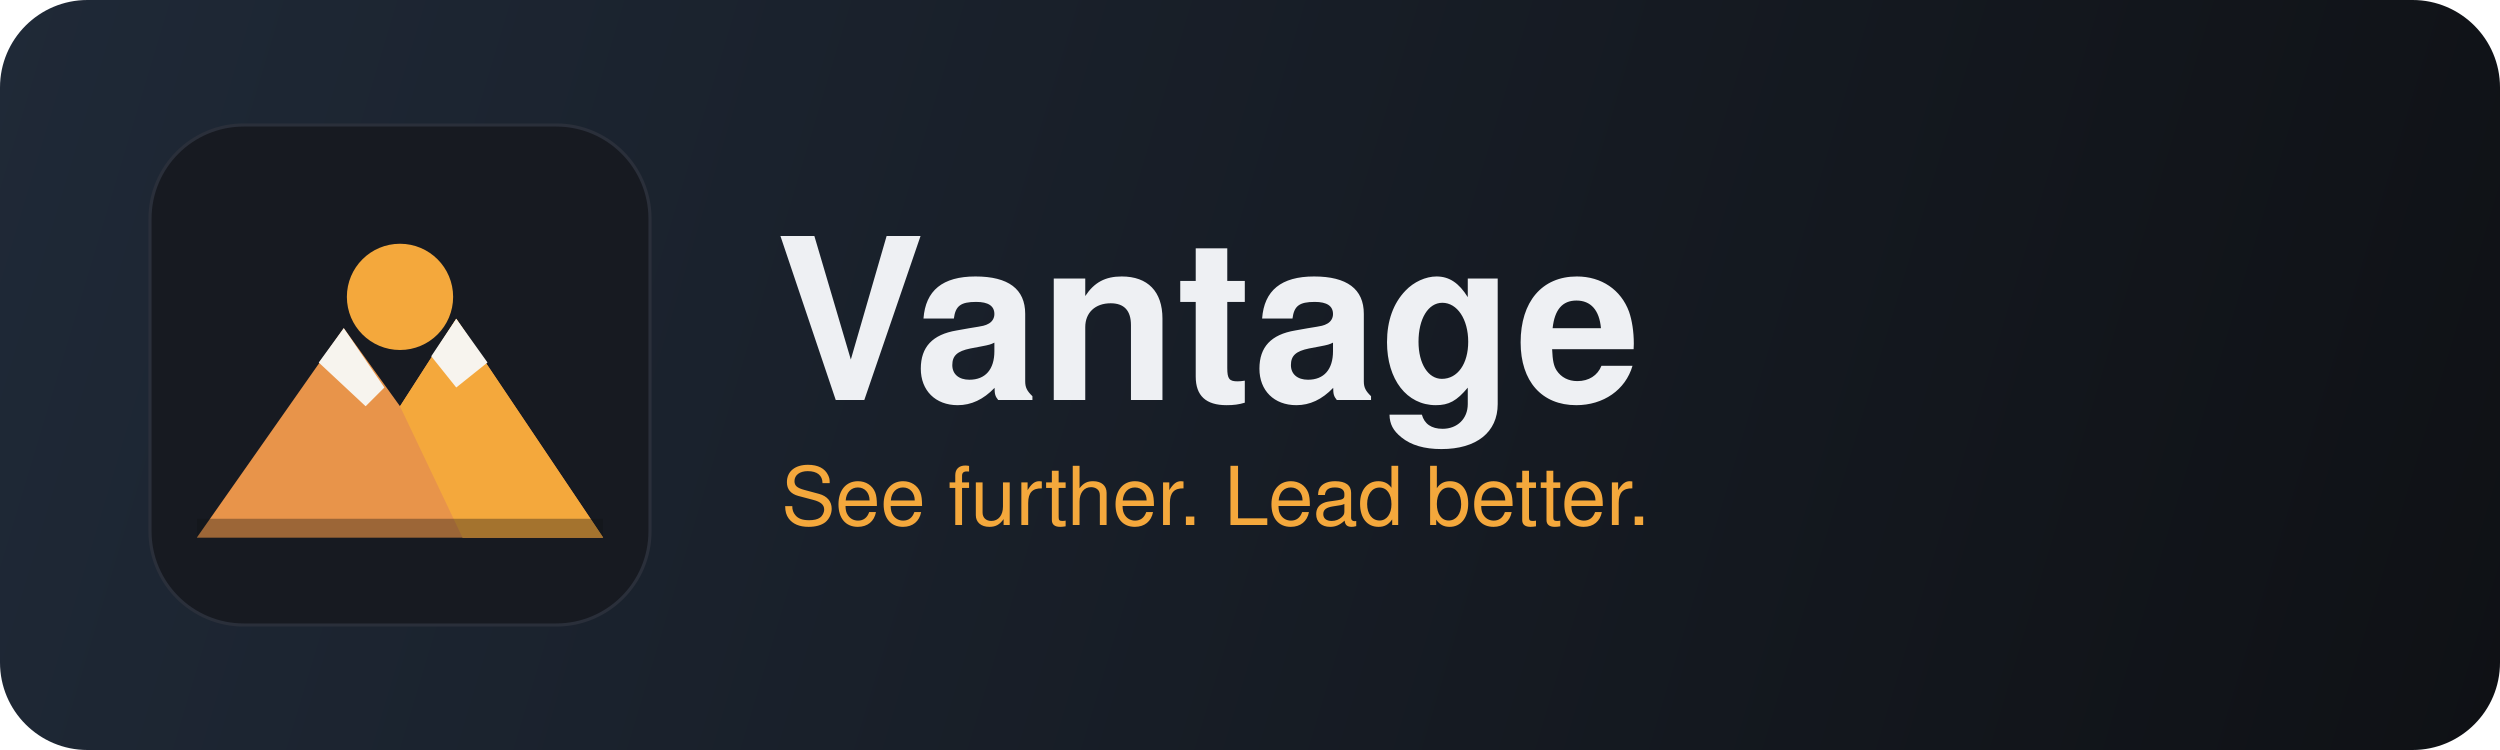
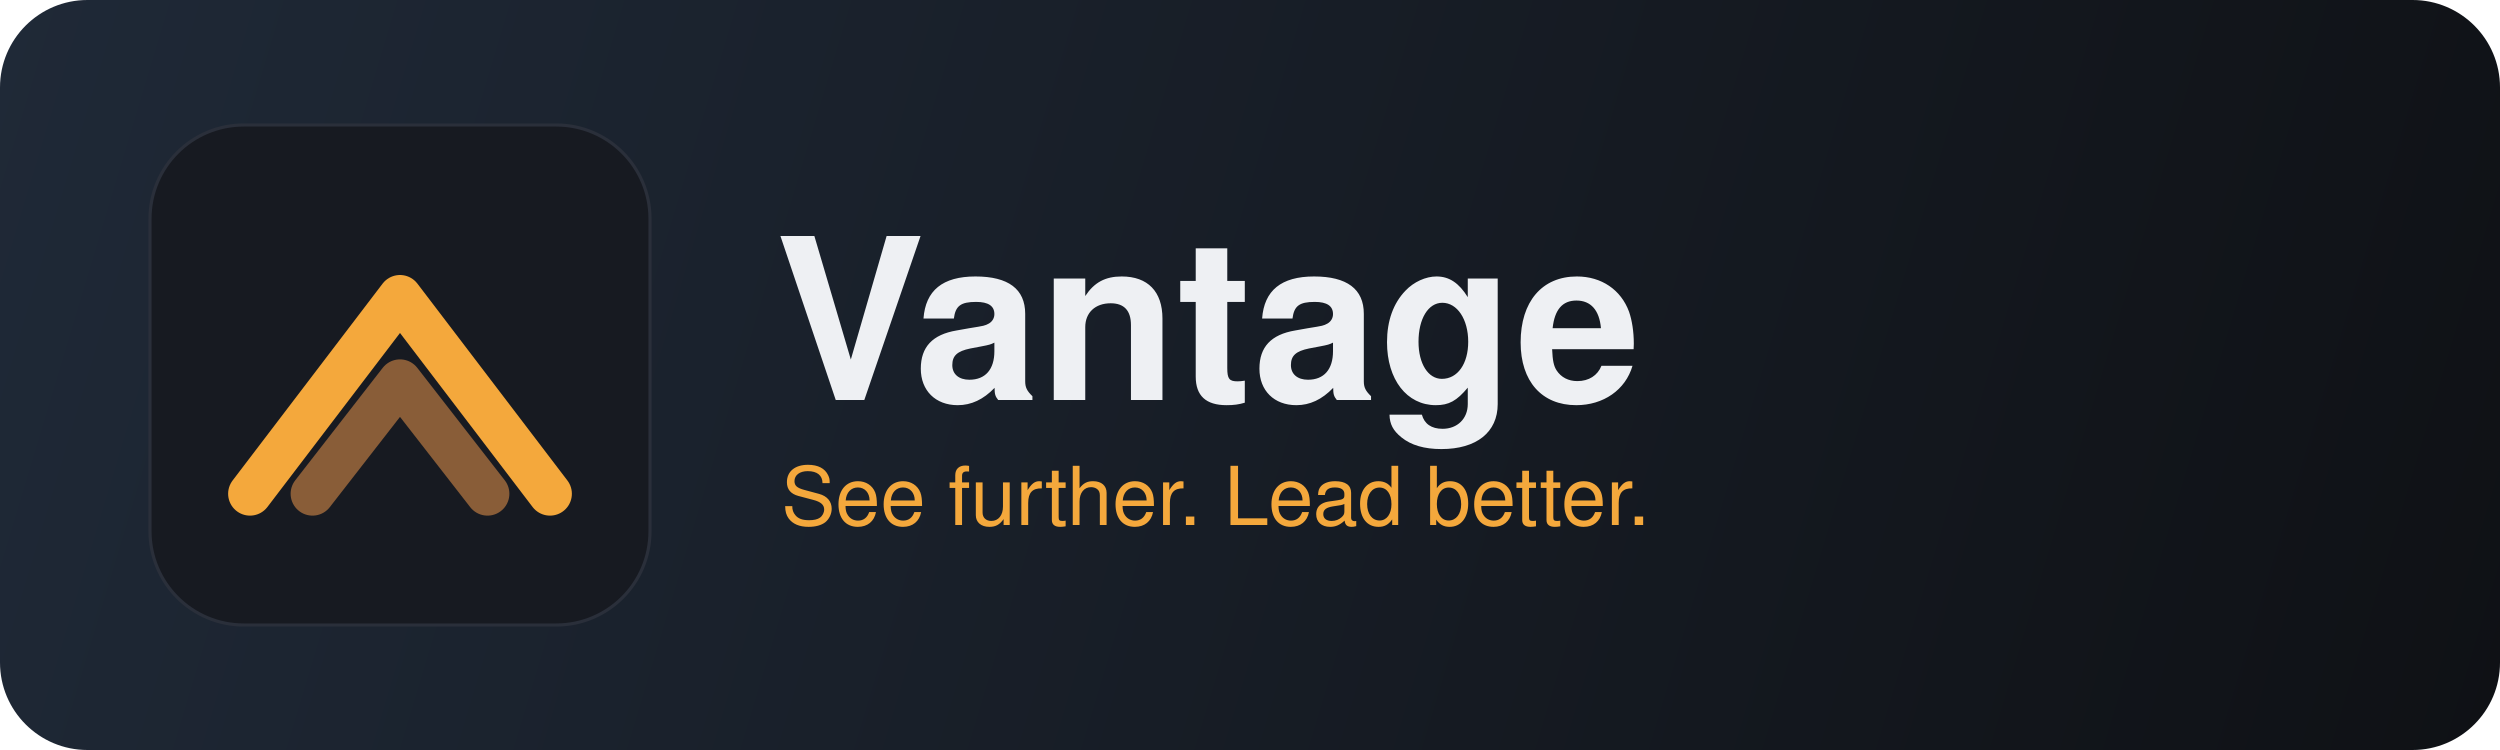
<svg xmlns="http://www.w3.org/2000/svg" viewBox="0 0 800 240">
  <defs>
    <linearGradient id="bg" x1="0" y1="0" x2="800" y2="240" gradientUnits="userSpaceOnUse">
      <stop offset="0" stop-color="#1f2937" />
      <stop offset="1" stop-color="#0f1115" />
    </linearGradient>
  </defs>
  <rect width="800" height="240" rx="28" fill="url(#bg)" />
  <g transform="translate(48,40)">
    <rect width="160" height="160" rx="30" fill="#171a21" stroke="#2a2f3a" stroke-width="1" />
-     <circle cx="80" cy="55" r="17" fill="#f4a83c" />
-     <path d="M15 132 L62 65 L80 90 L98 62 L145 132 Z" fill="#e8944a" />
-     <path d="M80 90 L98 62 L145 132 L100 132 Z" fill="#f4a83c" />
-     <path d="M62 65 L75 84 L69 90 L54 76 Z" fill="#f7f4ee" />
-     <path d="M98 62 L108 76 L98 84 L90 74 Z" fill="#f7f4ee" />
-     <rect x="15" y="126" width="130" height="6" fill="#0f1115" opacity="0.35" />
+     <path d="M32 118 L80 55 L128 118" fill="none" stroke="#f4a83c" stroke-width="14" stroke-linecap="round" stroke-linejoin="round" />
+     <path d="M52 118 L80 82 L108 118" fill="none" stroke="#e8944a" stroke-width="14" stroke-linecap="round" stroke-linejoin="round" opacity="0.55" />
  </g>
  <text x="248" y="128" font-family="Helvetica, Arial, sans-serif" font-size="72" font-weight="700" fill="#eef0f3">Vantage</text>
  <text x="250" y="168" font-family="Helvetica, Arial, sans-serif" font-size="26" font-weight="500" fill="#f4a83c">See further. Lead better.</text>
</svg>
